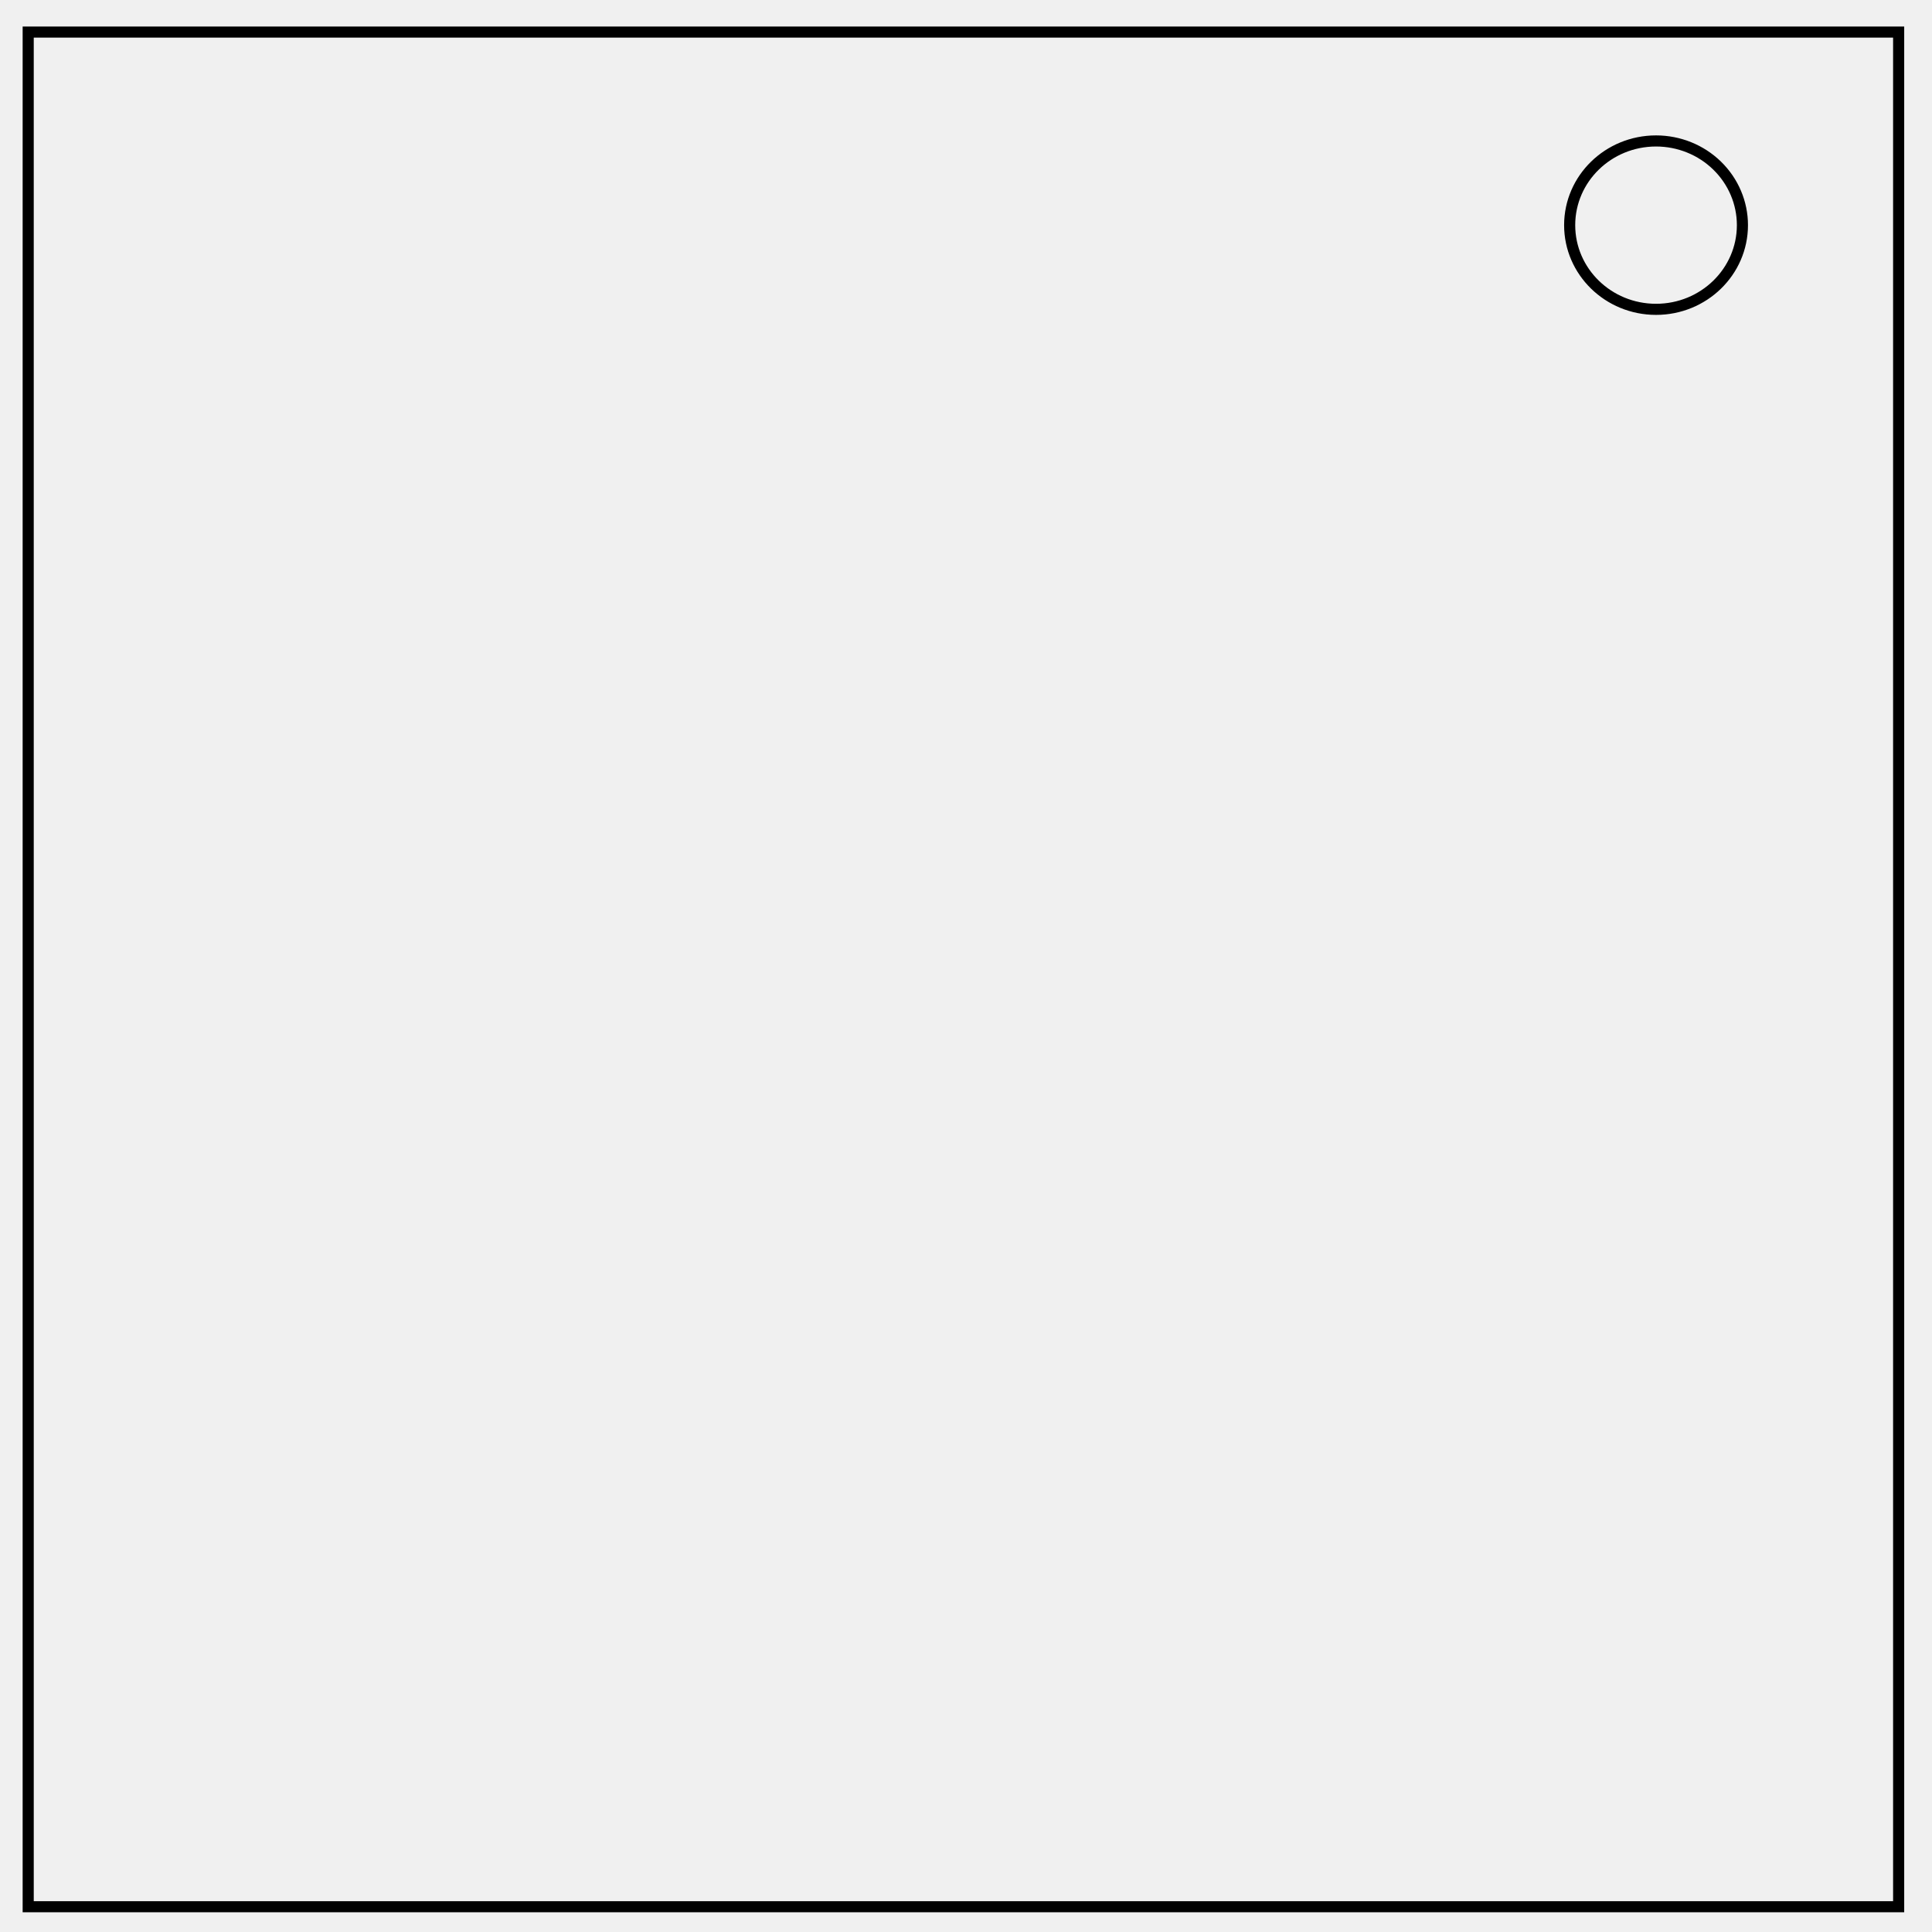
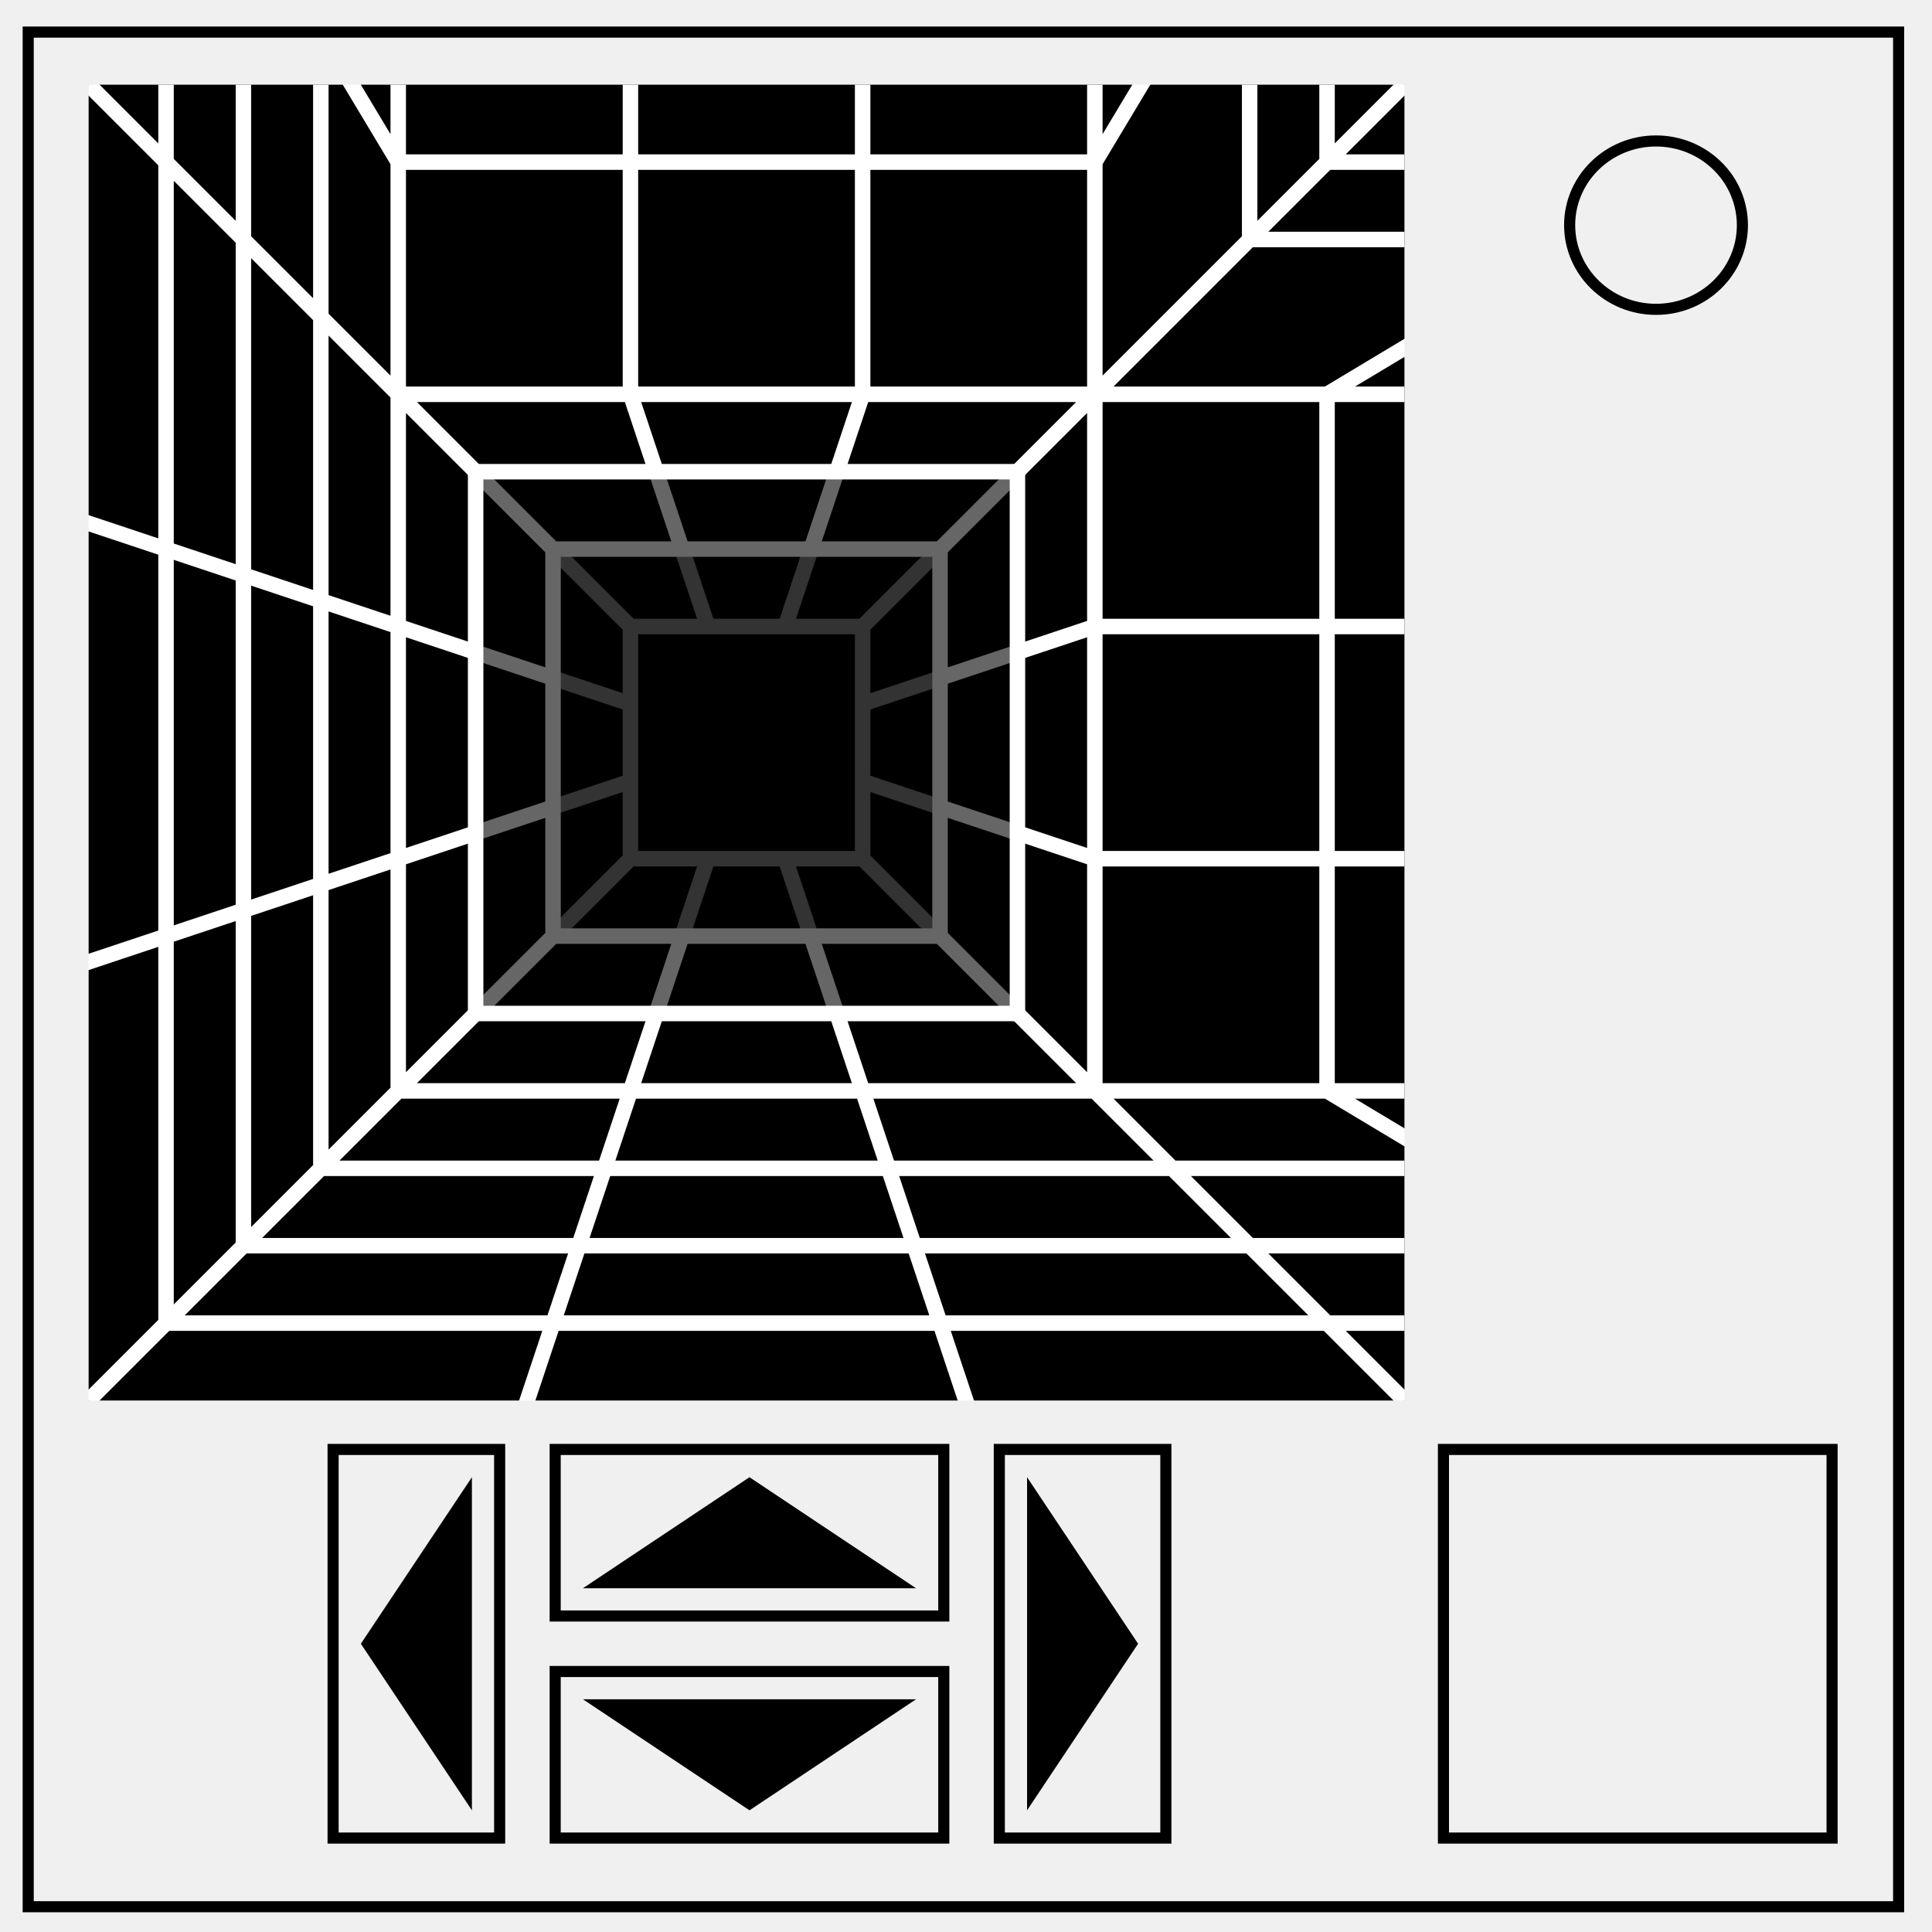
- <svg xmlns="http://www.w3.org/2000/svg" viewBox="0.0 0.0 348.0 348.0" fill="none">
-   <path d="M5.079 5.776h336.913v337.67H5.08z" stroke-width="2" stroke="#000" />
-   <path d="M282.734 40.554c0-8.376 6.966-15.165 15.56-15.165 4.126 0 8.084 1.597 11.001 4.441 2.918 2.844 4.558 6.702 4.558 10.724 0 8.376-6.966 15.165-15.56 15.165-8.593 0-15.559-6.79-15.559-15.165z" stroke-width="2" stroke="#000" />
+ <svg xmlns="http://www.w3.org/2000/svg" fill="none" viewBox="0 0 348 348">
+   <defs>
+     <mask id="a" maskUnits="userSpaceOnUse">
+       <path fill="#fff" d="M30 28h170v170H30z" />
+     </mask>
+   </defs>
+   <path stroke="#000" stroke-width="2" d="M5.08 5.78h336.91v337.67H5.08zM282.73 40.55c0-8.37 6.97-15.16 15.56-15.16 4.13 0 8.09 1.6 11 4.44a14.96 14.96 0 0 1 4.56 10.72c0 8.38-6.96 15.17-15.56 15.17-8.59 0-15.56-6.8-15.56-15.17z" />
+   <path stroke="#000" stroke-miterlimit="10" stroke-width="2" d="M260 261.08h70v70h-70zm-160 0h70v30h-70zm0 40h70v30h-70zm-40-40h30v70H60zm120 0h30v70h-30z" />
+   <path fill="#000" d="M85 266.08l-20 30 20 30zm100 0l20 30-20 30zm-80 20l30-20 30 20zm0 20h60l-30 20z" />
+   <g mask="url(#a)" transform="translate(-25.86 -23.78) scale(1.39417)">
+     <path fill="#000" d="M25 23h180v180H25z" />
+     <path stroke="#fff" stroke-width="2" d="M100 98h30v30h-30zM30 28l70 70M10 78l90 30m-90 40l90-30m-70 80l70-70m-20 90l30-90m40 90l-30-90M200 198l-70-70m30 0l-30-10m30-20l-30 10m70-80l-70 70m0-30l-10 30m-20-30l10 30m80 60l25 15M190 68l25-15m-55-15l15-25M70 38L55 13M40 28v160h160M50 28v150h150M60 28v140h140M70 28v130h130M70 38h90m-60-10v40m30-40v40m-60 0h130m-40-40v130M180 28v20h20M190 28v10h10m-10 30v90m-30-60h40m-40 30h40" />
+     <path fill="#000" stroke="#fff" stroke-width="2" fill-opacity=".5" d="M90 88h50v50H90z" />
+     <path fill="#000" stroke="#fff" stroke-width="2" fill-opacity=".6" d="M80 78h70v70H80z" />
+   </g>
</svg>
